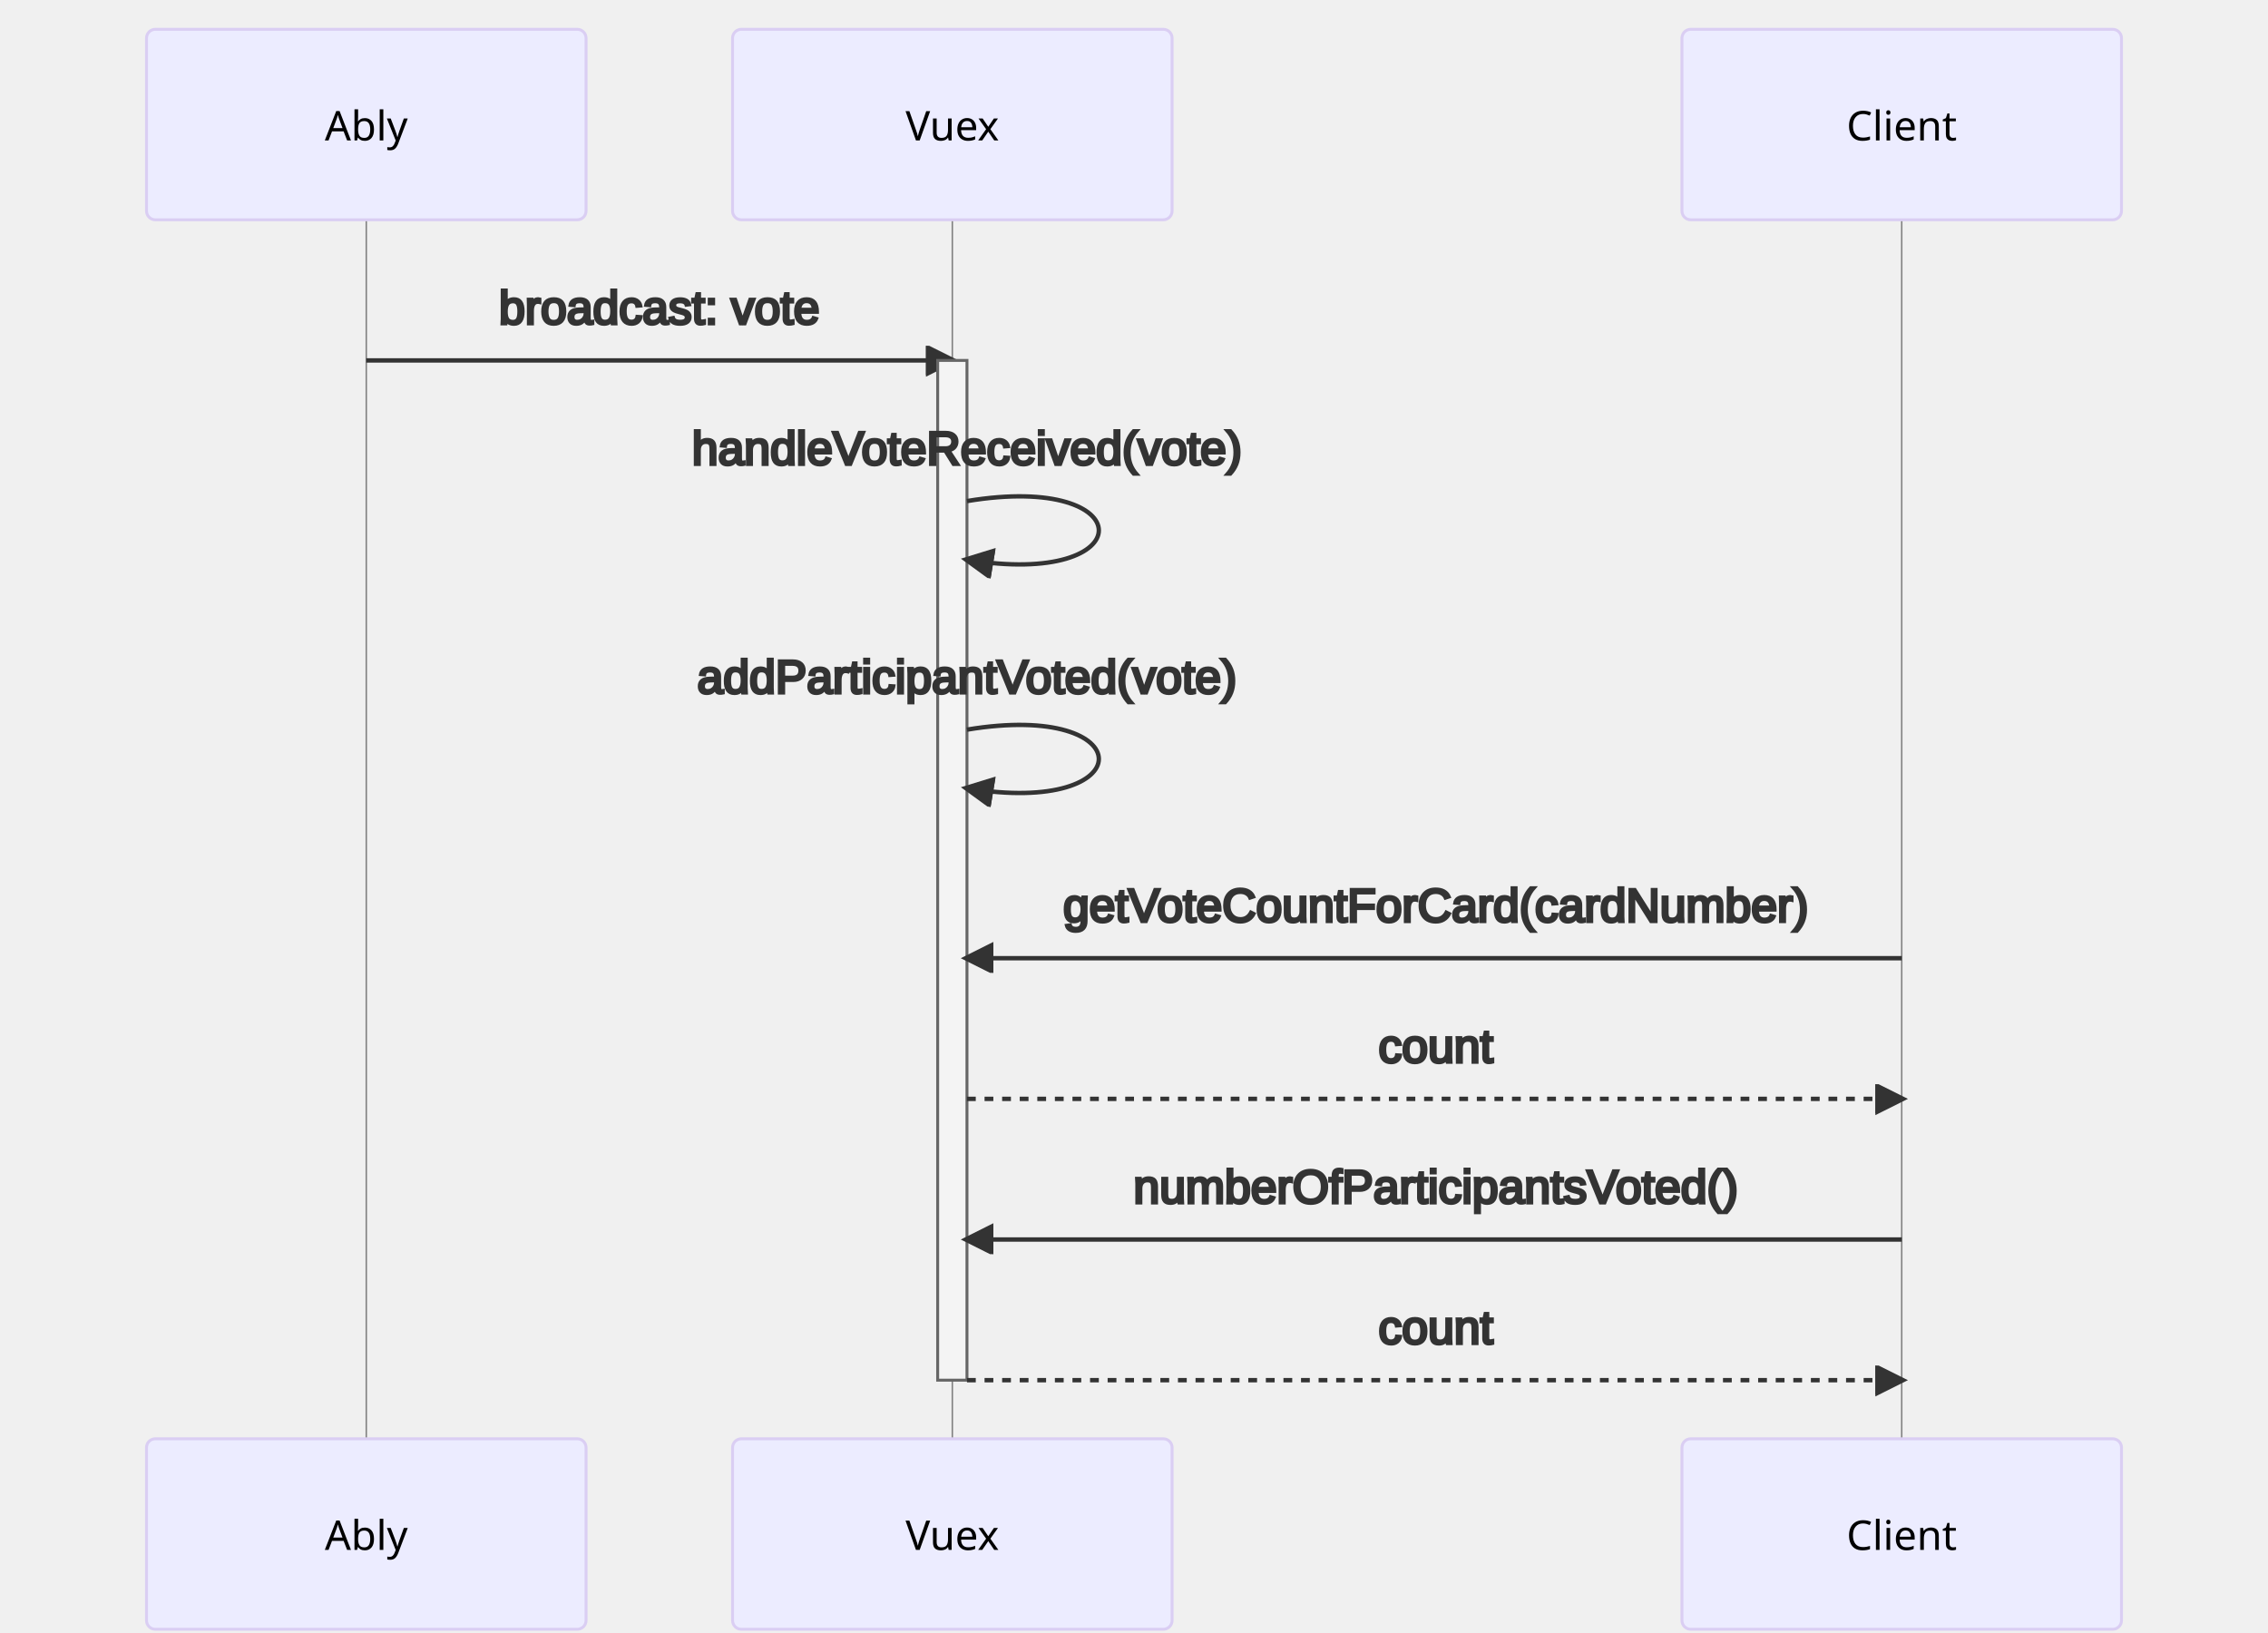
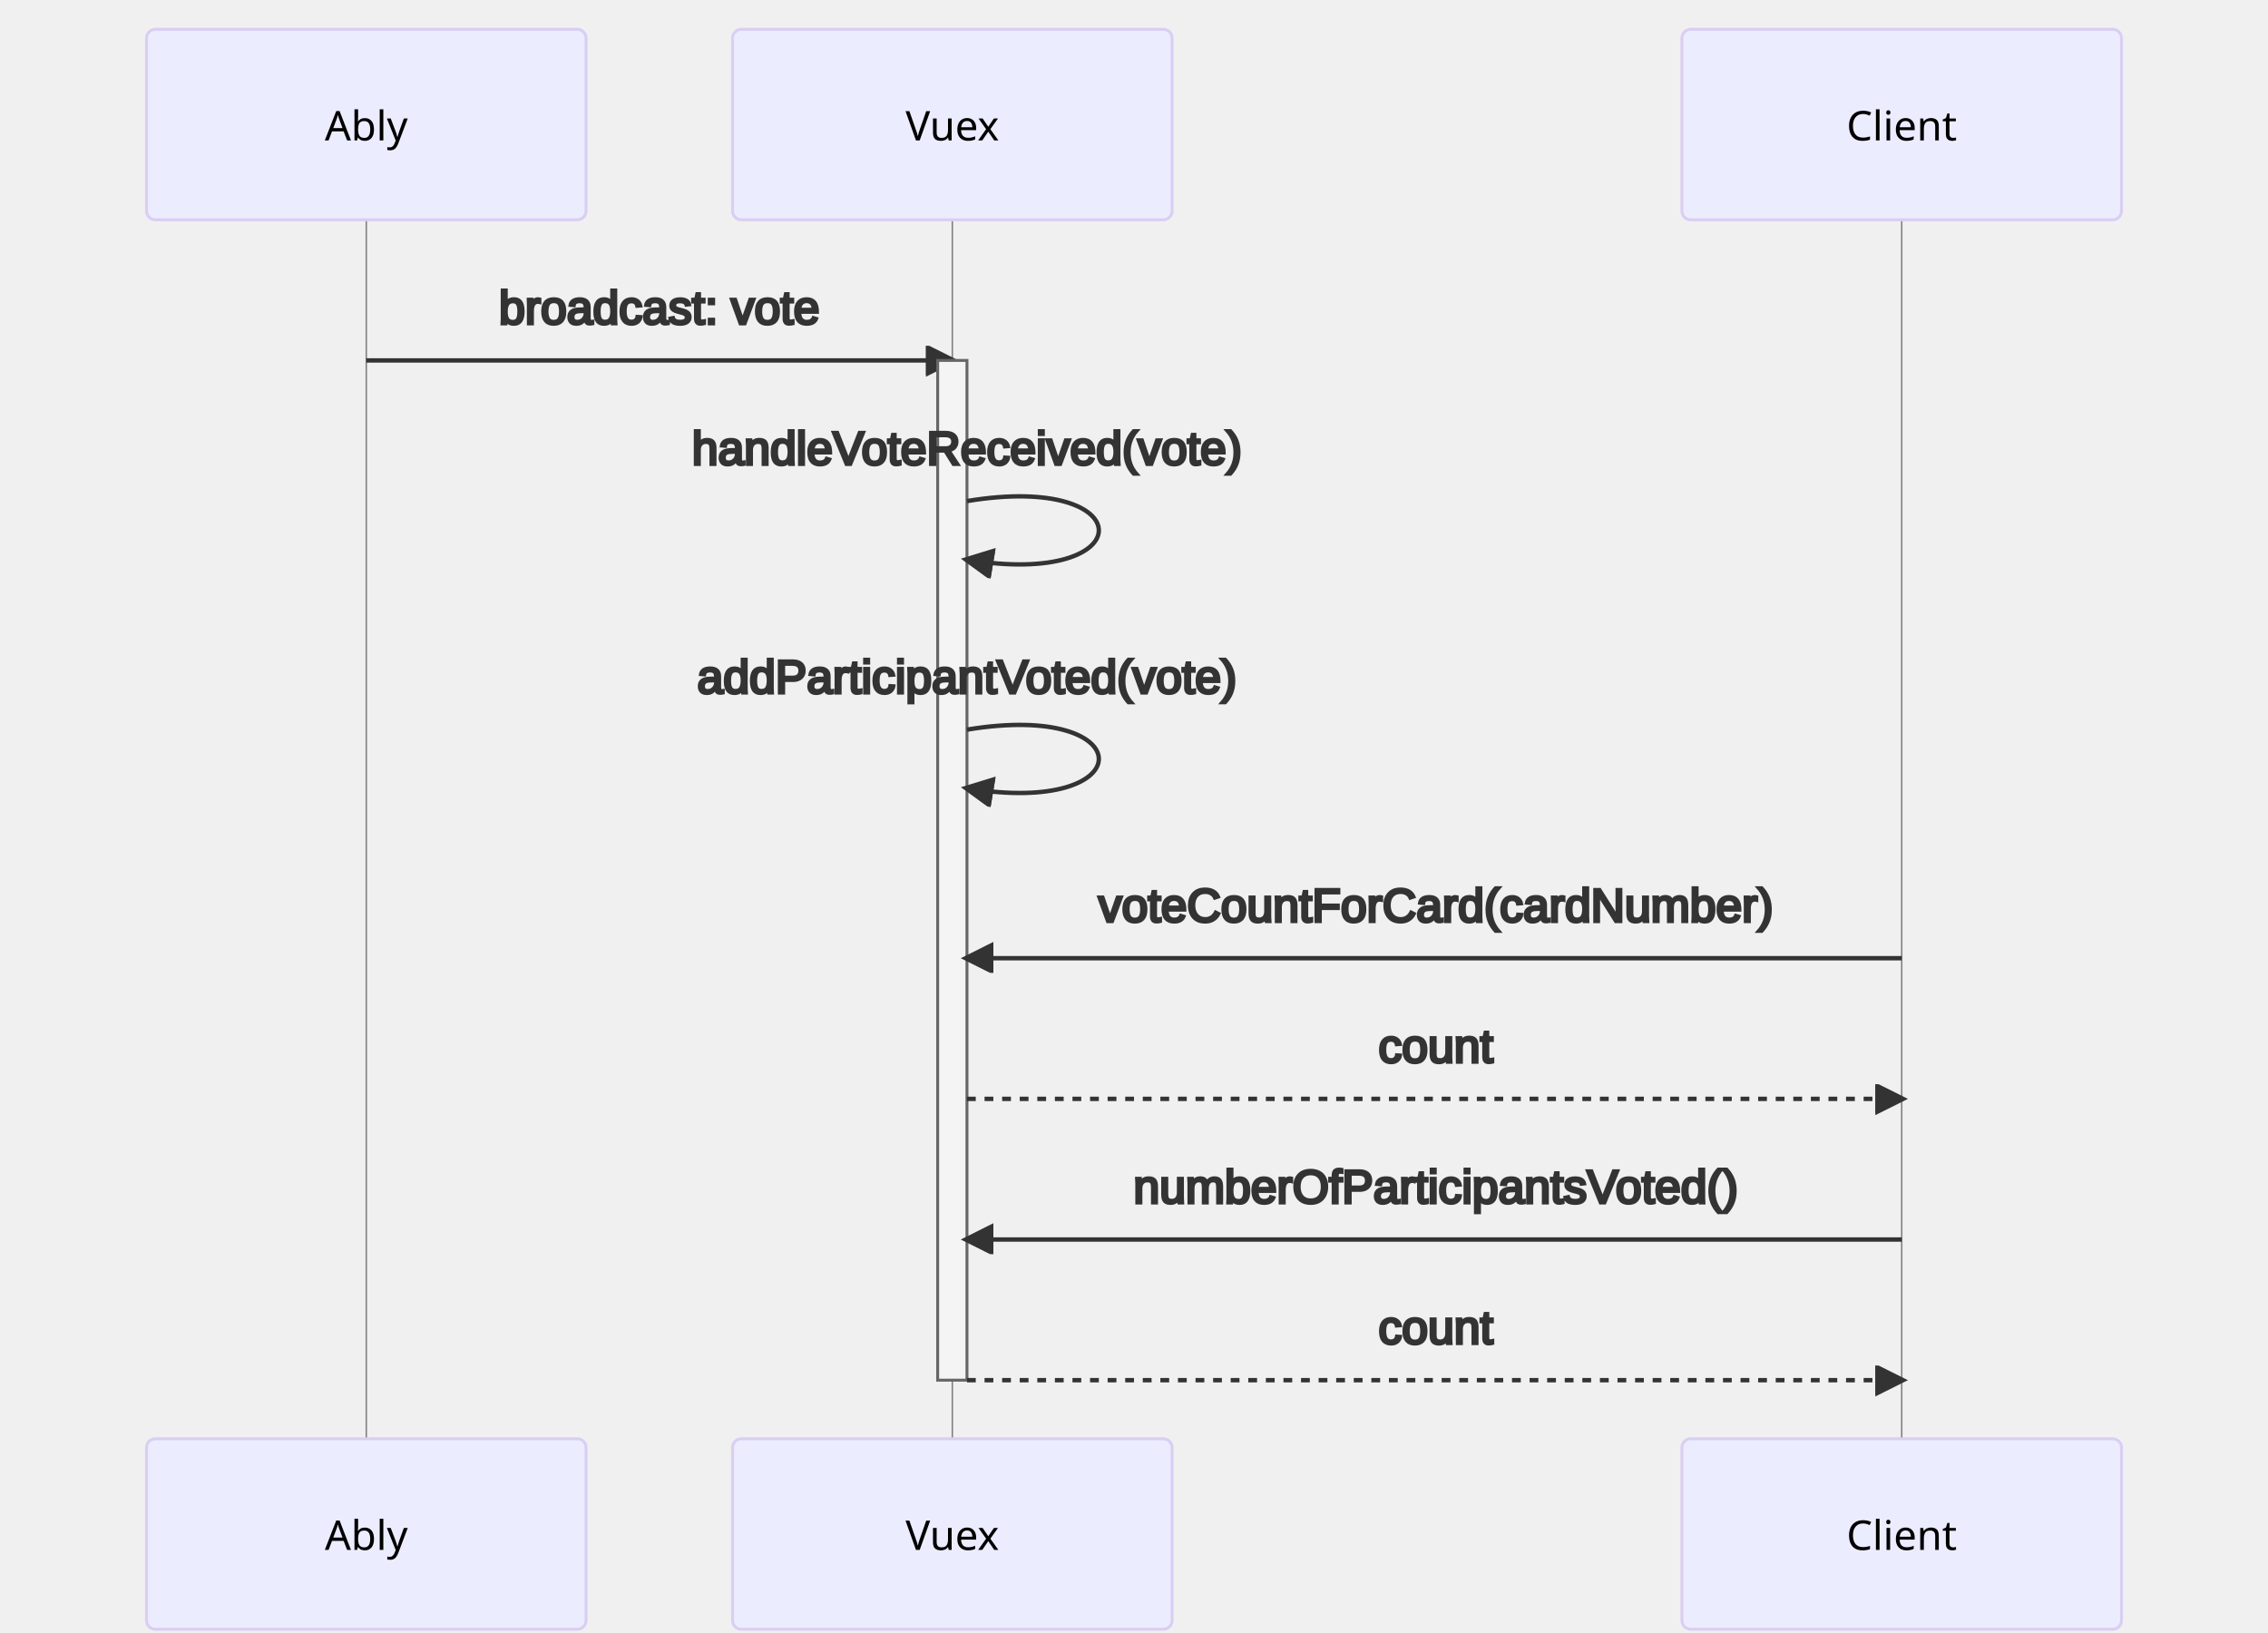
<svg xmlns="http://www.w3.org/2000/svg" id="mermaid-1640101197197" width="100%" height="557" style="max-width: 774px;" viewBox="-50 -10 774 557">
  <style>#mermaid-1640101197197 {font-family:"trebuchet ms",verdana,arial,sans-serif;font-size:16px;fill:#333;}#mermaid-1640101197197 .error-icon{fill:#552222;}#mermaid-1640101197197 .error-text{fill:#552222;stroke:#552222;}#mermaid-1640101197197 .edge-thickness-normal{stroke-width:2px;}#mermaid-1640101197197 .edge-thickness-thick{stroke-width:3.5px;}#mermaid-1640101197197 .edge-pattern-solid{stroke-dasharray:0;}#mermaid-1640101197197 .edge-pattern-dashed{stroke-dasharray:3;}#mermaid-1640101197197 .edge-pattern-dotted{stroke-dasharray:2;}#mermaid-1640101197197 .marker{fill:#333333;stroke:#333333;}#mermaid-1640101197197 .marker.cross{stroke:#333333;}#mermaid-1640101197197 svg{font-family:"trebuchet ms",verdana,arial,sans-serif;font-size:16px;}#mermaid-1640101197197 .actor{stroke:hsl(259.626, 59.777%, 87.902%);fill:#ECECFF;}#mermaid-1640101197197 text.actor&gt;tspan{fill:black;stroke:none;}#mermaid-1640101197197 .actor-line{stroke:grey;}#mermaid-1640101197197 .messageLine0{stroke-width:1.5;stroke-dasharray:none;stroke:#333;}#mermaid-1640101197197 .messageLine1{stroke-width:1.5;stroke-dasharray:2,2;stroke:#333;}#mermaid-1640101197197 #arrowhead path{fill:#333;stroke:#333;}#mermaid-1640101197197 .sequenceNumber{fill:white;}#mermaid-1640101197197 #sequencenumber{fill:#333;}#mermaid-1640101197197 #crosshead path{fill:#333;stroke:#333;}#mermaid-1640101197197 .messageText{fill:#333;stroke:#333;}#mermaid-1640101197197 .labelBox{stroke:hsl(259.626, 59.777%, 87.902%);fill:#ECECFF;}#mermaid-1640101197197 .labelText,#mermaid-1640101197197 .labelText&gt;tspan{fill:black;stroke:none;}#mermaid-1640101197197 .loopText,#mermaid-1640101197197 .loopText&gt;tspan{fill:black;stroke:none;}#mermaid-1640101197197 .loopLine{stroke-width:2px;stroke-dasharray:2,2;stroke:hsl(259.626, 59.777%, 87.902%);fill:hsl(259.626, 59.777%, 87.902%);}#mermaid-1640101197197 .note{stroke:#aaaa33;fill:#fff5ad;}#mermaid-1640101197197 .noteText,#mermaid-1640101197197 .noteText&gt;tspan{fill:black;stroke:none;}#mermaid-1640101197197 .activation0{fill:#f4f4f4;stroke:#666;}#mermaid-1640101197197 .activation1{fill:#f4f4f4;stroke:#666;}#mermaid-1640101197197 .activation2{fill:#f4f4f4;stroke:#666;}#mermaid-1640101197197 :root{--mermaid-font-family:"trebuchet ms",verdana,arial,sans-serif;}</style>
  <g />
  <g>
    <line id="actor90" x1="75" y1="5" x2="75" y2="546" class="actor-line" stroke-width="0.5px" stroke="#999" />
    <rect x="0" y="0" fill="#eaeaea" stroke="#666" width="150" height="65" rx="3" ry="3" class="actor" />
    <text x="75" y="32.5" dominant-baseline="central" alignment-baseline="central" class="actor" style="text-anchor: middle; font-size: 14px; font-weight: 400; font-family: Open-Sans, sans-serif;">
      <tspan x="75" dy="0">Ably</tspan>
    </text>
  </g>
  <g>
    <line id="actor91" x1="275" y1="5" x2="275" y2="546" class="actor-line" stroke-width="0.5px" stroke="#999" />
    <rect x="200" y="0" fill="#eaeaea" stroke="#666" width="150" height="65" rx="3" ry="3" class="actor" />
    <text x="275" y="32.5" dominant-baseline="central" alignment-baseline="central" class="actor" style="text-anchor: middle; font-size: 14px; font-weight: 400; font-family: Open-Sans, sans-serif;">
      <tspan x="275" dy="0">Vuex</tspan>
    </text>
  </g>
  <g>
    <line id="actor92" x1="599" y1="5" x2="599" y2="546" class="actor-line" stroke-width="0.5px" stroke="#999" />
    <rect x="524" y="0" fill="#eaeaea" stroke="#666" width="150" height="65" rx="3" ry="3" class="actor" />
    <text x="599" y="32.5" dominant-baseline="central" alignment-baseline="central" class="actor" style="text-anchor: middle; font-size: 14px; font-weight: 400; font-family: Open-Sans, sans-serif;">
      <tspan x="599" dy="0">Client</tspan>
    </text>
  </g>
  <defs>
    <marker id="arrowhead" refX="9" refY="5" markerUnits="userSpaceOnUse" markerWidth="12" markerHeight="12" orient="auto">
      <path d="M 0 0 L 10 5 L 0 10 z" />
    </marker>
  </defs>
  <defs>
    <marker id="crosshead" markerWidth="15" markerHeight="8" orient="auto" refX="16" refY="4">
      <path fill="black" stroke="#000000" stroke-width="1px" d="M 9,2 V 6 L16,4 Z" style="stroke-dasharray: 0, 0;" />
      <path fill="none" stroke="#000000" stroke-width="1px" d="M 0,1 L 6,7 M 6,1 L 0,7" style="stroke-dasharray: 0, 0;" />
    </marker>
  </defs>
  <defs>
    <marker id="filled-head" refX="18" refY="7" markerWidth="20" markerHeight="28" orient="auto">
      <path d="M 18,7 L9,13 L14,7 L9,1 Z" />
    </marker>
  </defs>
  <defs>
    <marker id="sequencenumber" refX="15" refY="15" markerWidth="60" markerHeight="40" orient="auto">
      <circle cx="15" cy="15" r="6" />
    </marker>
  </defs>
  <text x="175" y="80" text-anchor="middle" dominant-baseline="middle" alignment-baseline="middle" class="messageText" dy="1em" style="font-family: &quot;trebuchet ms&quot;, verdana, arial, sans-serif; font-size: 16px; font-weight: 400;">broadcast: vote</text>
  <line x1="75" y1="113" x2="275" y2="113" class="messageLine0" stroke-width="2" stroke="none" marker-end="url(#arrowhead)" style="fill: none;" />
  <g>
    <rect x="270" y="113" fill="#EDF2AE" stroke="#666" width="10" height="348" rx="0" ry="0" class="activation0" />
  </g>
  <text x="280" y="128" text-anchor="middle" dominant-baseline="middle" alignment-baseline="middle" class="messageText" dy="1em" style="font-family: &quot;trebuchet ms&quot;, verdana, arial, sans-serif; font-size: 16px; font-weight: 400;">handleVoteReceived(vote)</text>
  <path d="M 280,161 C 340,151 340,191 280,181" class="messageLine0" stroke-width="2" stroke="none" marker-end="url(#arrowhead)" style="fill: none;" />
  <text x="280" y="206" text-anchor="middle" dominant-baseline="middle" alignment-baseline="middle" class="messageText" dy="1em" style="font-family: &quot;trebuchet ms&quot;, verdana, arial, sans-serif; font-size: 16px; font-weight: 400;">addParticipantVoted(vote)</text>
  <path d="M 280,239 C 340,229 340,269 280,259" class="messageLine0" stroke-width="2" stroke="none" marker-end="url(#arrowhead)" style="fill: none;" />
-   <text x="440" y="284" text-anchor="middle" dominant-baseline="middle" alignment-baseline="middle" class="messageText" dy="1em" style="font-family: &quot;trebuchet ms&quot;, verdana, arial, sans-serif; font-size: 16px; font-weight: 400;">getVoteCountForCard(cardNumber)</text>
+   <text x="440" y="284" text-anchor="middle" dominant-baseline="middle" alignment-baseline="middle" class="messageText" dy="1em" style="font-family: &quot;trebuchet ms&quot;, verdana, arial, sans-serif; font-size: 16px; font-weight: 400;">voteCountForCard(cardNumber)</text>
  <line x1="599" y1="317" x2="280" y2="317" class="messageLine0" stroke-width="2" stroke="none" marker-end="url(#arrowhead)" style="fill: none;" />
  <text x="440" y="332" text-anchor="middle" dominant-baseline="middle" alignment-baseline="middle" class="messageText" dy="1em" style="font-family: &quot;trebuchet ms&quot;, verdana, arial, sans-serif; font-size: 16px; font-weight: 400;">count</text>
  <line x1="280" y1="365" x2="599" y2="365" class="messageLine1" stroke-width="2" stroke="none" marker-end="url(#arrowhead)" style="stroke-dasharray: 3, 3; fill: none;" />
  <text x="440" y="380" text-anchor="middle" dominant-baseline="middle" alignment-baseline="middle" class="messageText" dy="1em" style="font-family: &quot;trebuchet ms&quot;, verdana, arial, sans-serif; font-size: 16px; font-weight: 400;">numberOfParticipantsVoted()</text>
  <line x1="599" y1="413" x2="280" y2="413" class="messageLine0" stroke-width="2" stroke="none" marker-end="url(#arrowhead)" style="fill: none;" />
  <text x="440" y="428" text-anchor="middle" dominant-baseline="middle" alignment-baseline="middle" class="messageText" dy="1em" style="font-family: &quot;trebuchet ms&quot;, verdana, arial, sans-serif; font-size: 16px; font-weight: 400;">count</text>
  <line x1="280" y1="461" x2="599" y2="461" class="messageLine1" stroke-width="2" stroke="none" marker-end="url(#arrowhead)" style="stroke-dasharray: 3, 3; fill: none;" />
  <g>
    <rect x="0" y="481" fill="#eaeaea" stroke="#666" width="150" height="65" rx="3" ry="3" class="actor" />
    <text x="75" y="513.5" dominant-baseline="central" alignment-baseline="central" class="actor" style="text-anchor: middle; font-size: 14px; font-weight: 400; font-family: Open-Sans, sans-serif;">
      <tspan x="75" dy="0">Ably</tspan>
    </text>
  </g>
  <g>
    <rect x="200" y="481" fill="#eaeaea" stroke="#666" width="150" height="65" rx="3" ry="3" class="actor" />
    <text x="275" y="513.5" dominant-baseline="central" alignment-baseline="central" class="actor" style="text-anchor: middle; font-size: 14px; font-weight: 400; font-family: Open-Sans, sans-serif;">
      <tspan x="275" dy="0">Vuex</tspan>
    </text>
  </g>
  <g>
    <rect x="524" y="481" fill="#eaeaea" stroke="#666" width="150" height="65" rx="3" ry="3" class="actor" />
    <text x="599" y="513.5" dominant-baseline="central" alignment-baseline="central" class="actor" style="text-anchor: middle; font-size: 14px; font-weight: 400; font-family: Open-Sans, sans-serif;">
      <tspan x="599" dy="0">Client</tspan>
    </text>
  </g>
</svg>
